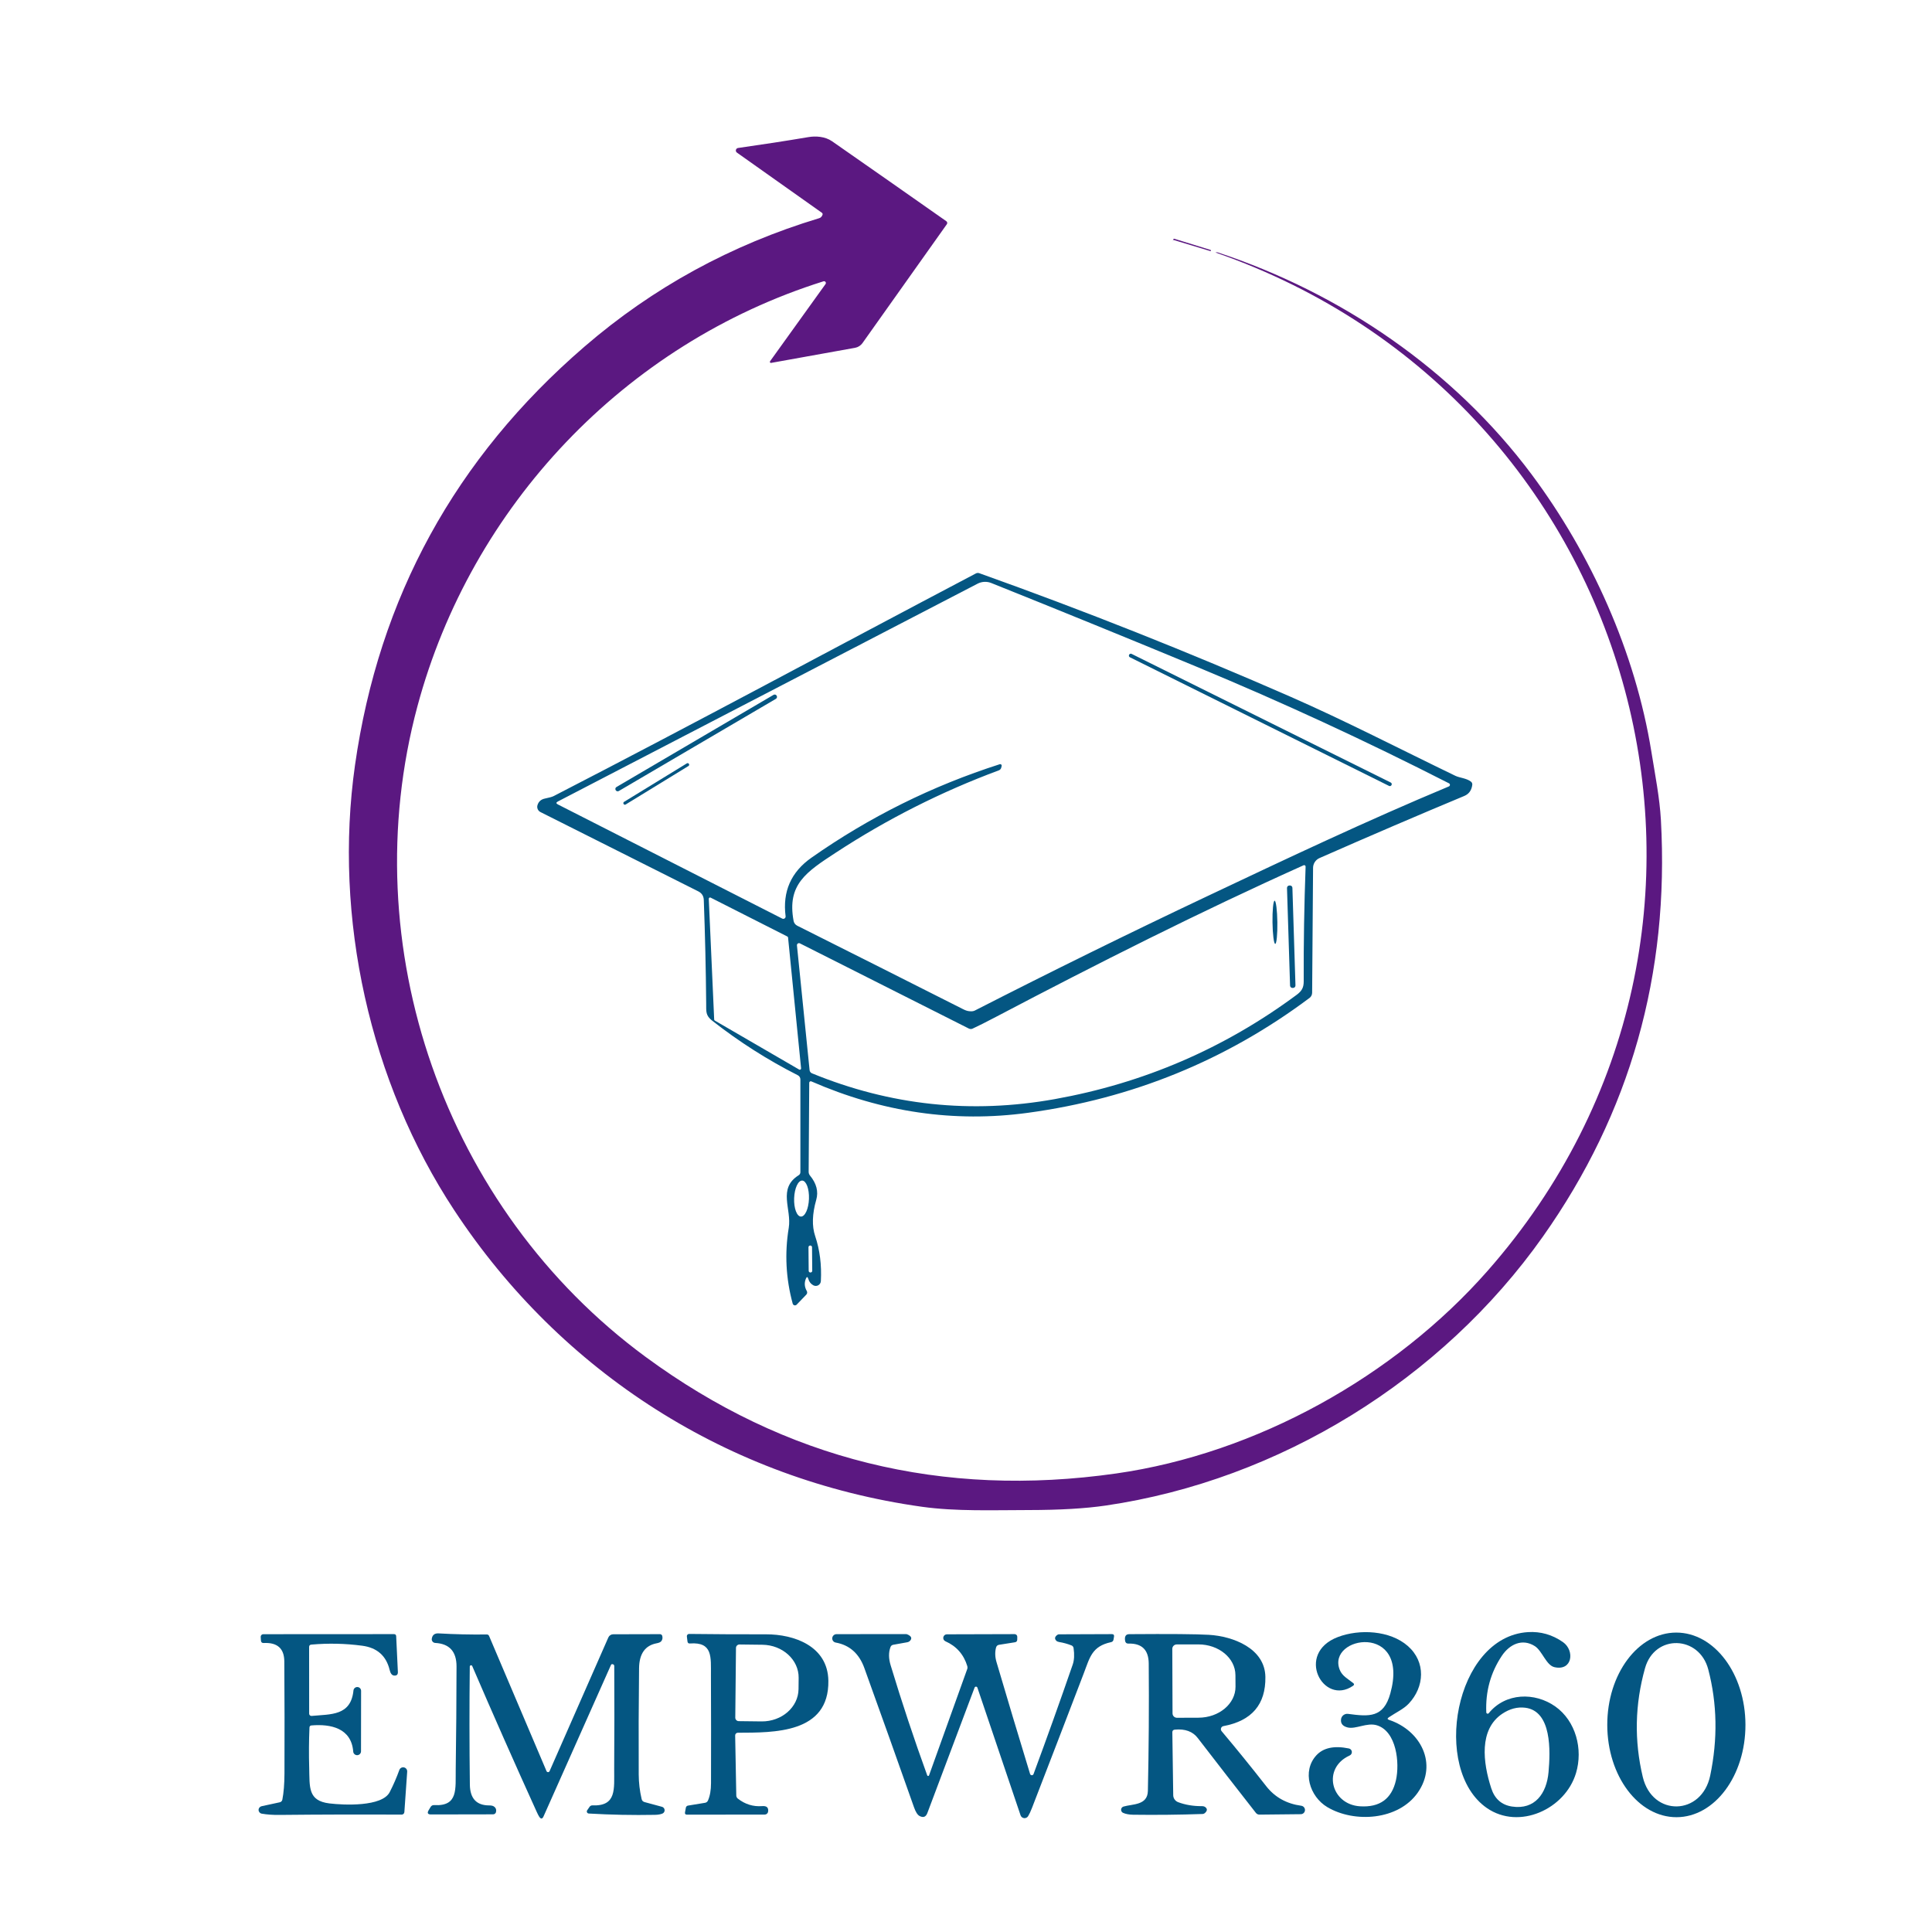
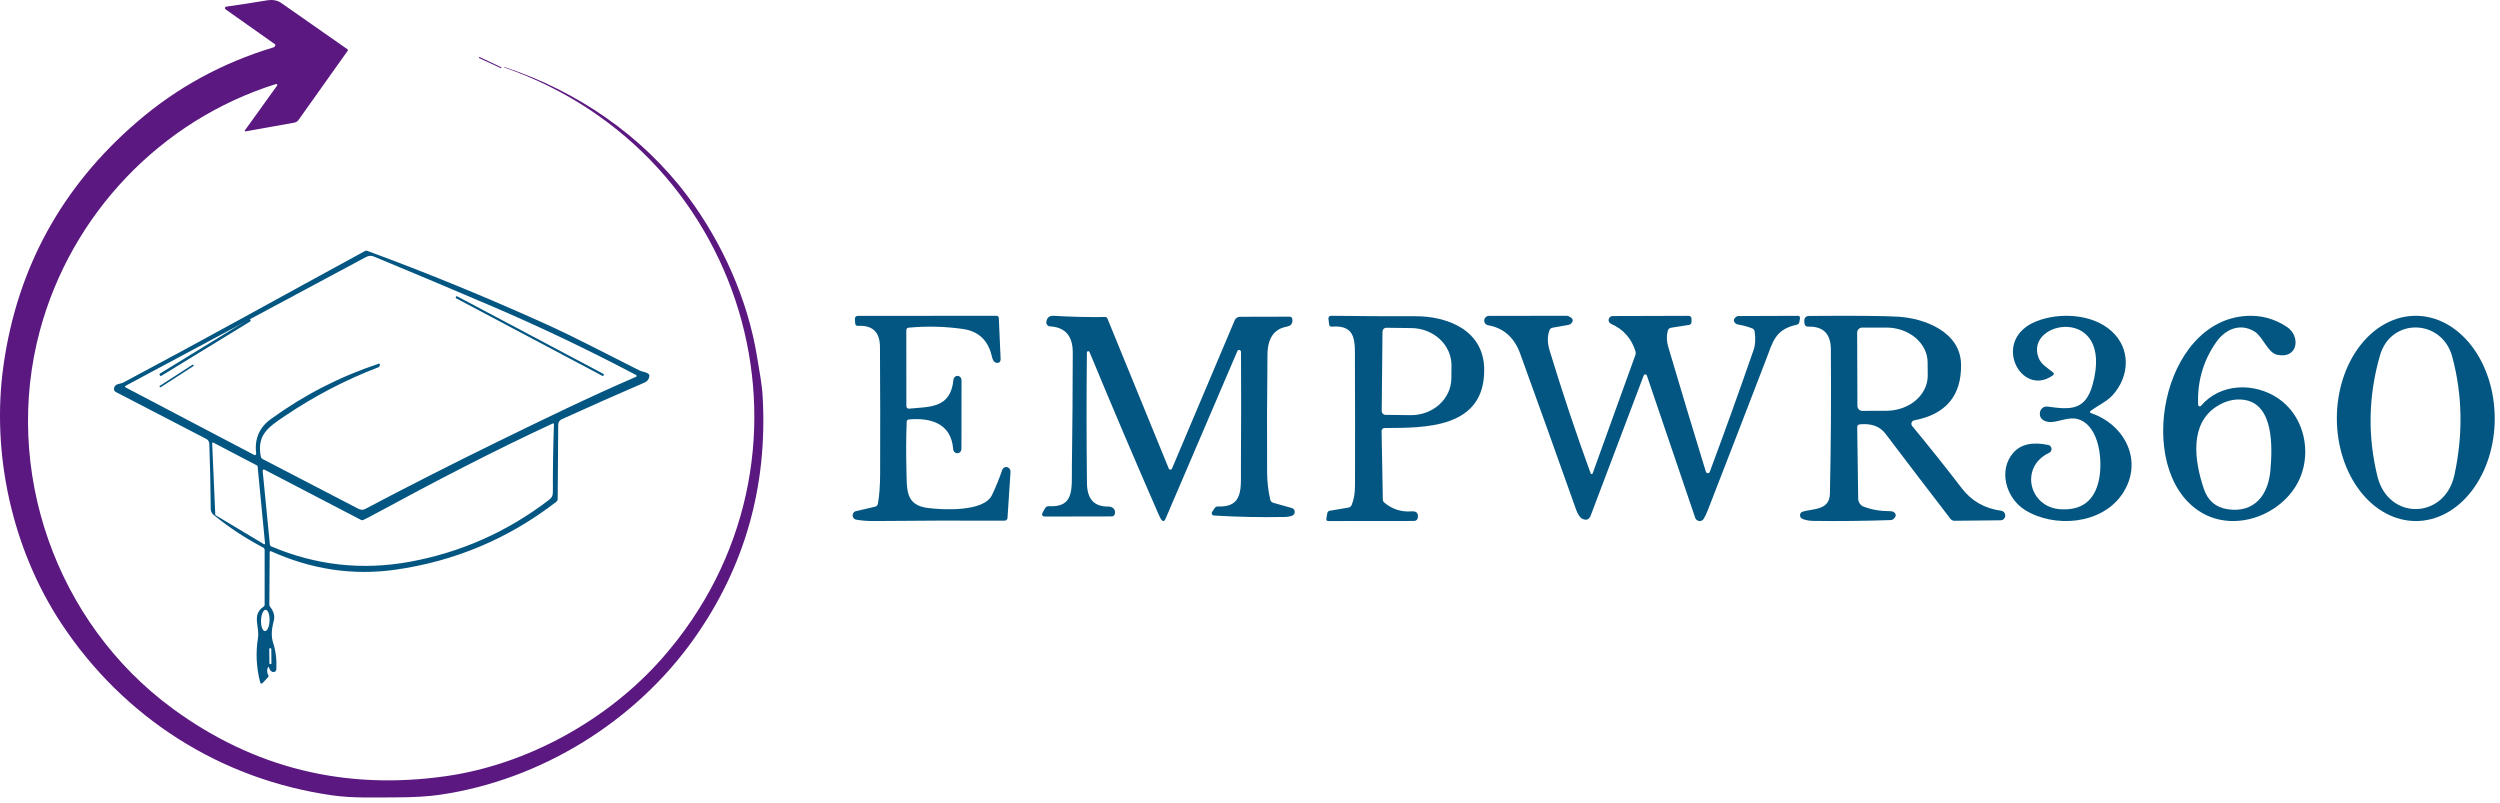
- <svg xmlns="http://www.w3.org/2000/svg" version="1.1" viewBox="0.00 0.00 500.00 500.00">
-   <path fill="#5b1881" d="   M 213.65 73.51   A 0.47 0.46 9.1 0 0 213.13 72.80   C 161.68 88.96 121.95 131.01 108.04 182.75   C 91.36 244.78 115.00 312.87 167.11 351.18   Q 221.26 390.98 288.89 381.33   C 325.09 376.16 360.90 356.27 385.00 328.88   C 462.70 240.57 425.34 103.85 314.66 65.38   Q 314.51 65.33 314.66 65.32   Q 314.80 65.31 314.94 65.30   Q 315.02 65.28 315.11 65.31   C 347.06 75.86 376.21 95.74 396.40 122.80   C 411.74 143.35 423.23 168.76 427.38 194.57   C 428.32 200.42 429.52 206.48 429.84 212.18   Q 433.18 272.09 399.30 320.03   C 373.13 357.05 331.14 383.03 286.19 389.63   Q 278.30 390.79 266.24 390.80   C 257.03 390.81 247.37 391.18 238.60 389.95   C 188.60 382.95 145.27 355.27 117.58 313.24   C 95.69 280.03 86.27 237.45 91.87 198.05   Q 101.12 132.97 151.24 89.73   Q 177.80 66.80 212.00 56.47   Q 212.33 56.37 212.52 56.16   Q 212.76 55.90 212.87 55.58   A 0.45 0.44 -63.2 0 0 212.71 55.07   L 190.71 39.49   A 0.66 0.66 0.0 0 1 191.00 38.30   Q 200.40 36.97 209.24 35.48   C 211.06 35.17 213.51 35.29 215.34 36.56   Q 230.12 46.86 244.91 57.25   A 0.56 0.55 36.0 0 1 245.04 58.03   L 223.21 88.79   A 3.02 3.00 -77.4 0 1 221.30 90.01   L 199.55 93.92   A 0.28 0.26 -76.3 0 1 199.30 93.48   L 213.65 73.51   Z" />
-   <path fill="#5b1881" d="   M 303.93 61.80   L 313.30 64.69   Q 313.42 64.72 313.36 64.94   Q 313.36 64.95 313.36 64.96   Q 313.34 65.01 313.34 65.01   L 303.72 62.10   Q 303.64 62.08 303.61 62.16   Q 303.27 63.13 303.66 61.95   Q 303.72 61.74 303.93 61.80   Z" />
-   <path fill="#045682" d="   M 208.53 331.00   Q 207.92 332.58 208.79 334.10   A 0.79 0.79 0.0 0 1 208.67 335.05   L 206.18 337.64   A 0.61 0.61 0.0 0 1 205.15 337.38   Q 202.50 327.67 204.13 317.75   C 204.92 312.89 201.20 307.61 206.68 304.16   Q 207.14 303.87 207.14 303.33   L 207.14 279.36   A 1.22 1.22 0.0 0 0 206.47 278.27   Q 194.80 272.37 184.31 264.15   C 182.58 262.79 182.78 261.78 182.76 259.75   Q 182.64 246.32 182.14 232.90   Q 182.08 231.37 180.71 230.68   L 139.87 210.16   A 1.51 1.51 0.0 0 1 139.10 208.37   Q 139.53 206.96 141.05 206.66   Q 142.72 206.32 143.30 206.02   C 179.89 187.17 216.11 167.59 252.53 148.42   Q 252.98 148.18 253.46 148.35   Q 294.29 162.93 333.97 180.31   C 348.06 186.48 362.44 193.92 376.65 200.78   C 377.74 201.31 379.51 201.38 380.67 202.28   Q 381.09 202.61 381.02 203.14   Q 380.74 205.25 378.96 205.99   Q 361.11 213.43 341.48 222.07   A 2.79 2.78 -11.8 0 0 339.82 224.60   L 339.58 256.91   A 1.70 1.70 0.0 0 1 338.90 258.27   Q 306.52 282.49 265.99 288.00   Q 237.49 291.87 209.97 279.86   A 0.39 0.39 0.0 0 0 209.43 280.21   L 209.28 303.24   Q 209.27 303.81 209.64 304.25   Q 212.16 307.32 211.24 310.52   Q 209.67 316.03 210.96 319.88   Q 212.77 325.27 212.44 331.54   A 1.32 1.32 0.0 0 1 210.48 332.63   Q 209.53 332.11 209.21 331.03   Q 208.91 330.01 208.53 331.00   Z   M 259.23 198.22   L 259.13 198.64   Q 259.00 199.18 258.48 199.37   Q 236.16 207.67 216.30 220.67   C 208.62 225.69 203.64 228.92 205.38 238.32   A 1.76 1.75 -82.1 0 0 206.32 239.57   Q 227.65 250.26 249.28 261.19   Q 250.08 261.60 250.71 261.68   Q 251.71 261.82 252.26 261.54   Q 282.05 246.31 312.30 232.00   C 333.09 222.16 353.79 212.37 374.98 203.52   A 0.44 0.44 0.0 0 0 375.01 202.73   Q 342.80 186.29 309.76 172.58   Q 283.01 161.49 256.53 150.88   A 4.26 4.26 0.0 0 0 252.99 151.06   L 144.38 207.42   Q 143.63 207.81 144.38 208.19   L 202.44 237.73   A 0.60 0.60 0.0 0 0 203.31 237.11   Q 202.09 227.52 209.99 221.98   Q 232.47 206.19 258.74 197.78   A 0.38 0.37 -2.4 0 1 259.23 198.22   Z   M 337.37 223.93   C 310.52 235.99 283.99 249.38 257.94 263.07   Q 253.76 265.27 251.70 266.21   A 1.12 1.10 45.6 0 1 250.74 266.19   L 207.01 244.14   A 0.53 0.53 0.0 0 0 206.25 244.67   L 209.52 276.95   A 1.00 1.00 0.0 0 0 210.13 277.77   Q 240.58 290.26 272.98 284.45   Q 307.49 278.26 335.55 257.48   C 336.89 256.49 337.40 255.61 337.40 254.00   Q 337.34 239.25 337.89 224.28   A 0.37 0.37 0.0 0 0 337.37 223.93   Z   M 184.83 263.86   A 0.33 0.33 0.0 0 0 185.00 264.13   L 206.82 276.80   A 0.33 0.33 0.0 0 0 207.32 276.48   L 203.95 242.63   A 0.33 0.33 0.0 0 0 203.77 242.37   L 183.90 232.30   A 0.33 0.33 0.0 0 0 183.43 232.60   L 184.83 263.86   Z   M 207.277 314.847   A 4.66 1.92 92.0 0 0 209.359 310.257   A 4.66 1.92 92.0 0 0 207.603 305.533   A 4.66 1.92 92.0 0 0 205.521 310.123   A 4.66 1.92 92.0 0 0 207.277 314.847   Z   M 210.153 322.776   A 0.44 0.44 0.0 0 0 209.709 322.34   L 209.669 322.34   A 0.44 0.44 0.0 0 0 209.233 322.784   L 209.287 328.884   A 0.44 0.44 0.0 0 0 209.731 329.32   L 209.77 329.32   A 0.44 0.44 0.0 0 0 210.207 328.876   L 210.153 322.776   Z" />
-   <rect fill="#045682" x="-37.91" y="-0.49" transform="translate(326.17,186.31) rotate(26.4)" width="75.82" height="0.98" rx="0.47" />
-   <rect fill="#045682" x="-24.15" y="-0.60" transform="translate(180.17,192.27) rotate(-30.4)" width="48.30" height="1.20" rx="0.58" />
-   <rect fill="#045682" x="-9.92" y="-0.40" transform="translate(169.84,202.88) rotate(-31.5)" width="19.84" height="0.80" rx="0.39" />
-   <rect fill="#045682" x="-0.70" y="-13.26" transform="translate(334.17,242.42) rotate(-1.8)" width="1.40" height="26.52" rx="0.62" />
-   <ellipse fill="#045682" cx="0.00" cy="0.00" transform="translate(329.95,238.69) rotate(89.2)" rx="5.59" ry="0.63" />
-   <path fill="#045682" d="   M 359.50 445.11   C 367.68 447.84 372.12 456.46 366.93 463.91   C 361.91 471.11 350.51 471.83 343.54 467.70   C 338.90 464.96 336.91 458.37 340.67 454.28   Q 343.39 451.33 349.09 452.50   A 0.96 0.96 0.0 0 1 349.29 454.32   C 342.10 457.58 344.40 467.00 351.98 467.47   Q 359.63 467.95 361.27 460.72   C 362.28 456.24 361.42 448.08 356.35 446.51   C 353.77 445.71 350.88 447.59 348.75 447.06   Q 346.85 446.58 347.06 444.95   A 1.62 1.61 7.4 0 1 348.88 443.55   C 354.35 444.28 358.06 444.59 359.81 438.28   C 364.93 419.83 343.32 423.37 346.71 432.12   C 347.34 433.75 348.84 434.49 350.19 435.56   Q 350.67 435.93 350.17 436.28   C 342.44 441.60 335.10 427.90 346.25 423.66   C 351.82 421.54 359.73 421.93 364.34 425.98   C 369.06 430.11 368.68 436.58 364.55 440.93   C 363.25 442.31 361.17 443.25 359.40 444.46   Q 358.80 444.88 359.50 445.11   Z" />
-   <path fill="#045682" d="   M 384.65 443.15   A 0.36 0.36 0.0 0 0 385.29 443.37   C 389.62 438.04 397.23 437.89 402.52 441.64   C 407.82 445.40 409.73 452.69 407.87 458.87   C 405.06 468.24 393.13 473.66 384.82 467.93   C 370.42 458.00 376.42 423.59 395.43 422.39   Q 400.35 422.08 404.50 424.98   C 407.57 427.13 406.98 432.52 402.29 431.46   C 400.16 430.98 399.13 427.25 397.22 426.02   C 393.97 423.95 390.67 425.52 388.65 428.56   Q 384.31 435.09 384.65 443.15   Z   M 385.93 462.79   Q 387.26 466.91 391.29 467.53   C 397.22 468.43 400.28 464.15 400.76 458.62   C 401.25 453.15 401.62 442.83 394.74 441.96   Q 391.70 441.58 388.80 443.51   C 382.70 447.57 383.78 456.17 385.93 462.79   Z" />
-   <path fill="#045682" d="   M 433.882 470.29   A 23.89 17.88 89.9 0 1 415.96 446.431   A 23.89 17.88 89.9 0 1 433.798 422.51   A 23.89 17.88 89.9 0 1 451.72 446.369   A 23.89 17.88 89.9 0 1 433.882 470.29   Z   M 425.73 431.73   Q 421.79 445.78 425.15 459.88   C 427.63 470.25 440.43 469.94 442.60 459.52   Q 445.56 445.32 442.10 432.06   C 439.80 423.21 428.23 422.81 425.73 431.73   Z" />
-   <path fill="#045682" d="   M 80.00 426.24   L 80.01 443.50   A 0.59 0.58 -3.1 0 0 80.66 444.08   C 85.62 443.61 90.83 444.10 91.48 437.46   A 0.99 0.99 0.0 0 1 93.45 437.55   L 93.43 453.19   A 1.01 1.01 0.0 0 1 91.41 453.27   C 90.92 447.25 85.62 446.12 80.62 446.54   Q 80.11 446.58 80.09 447.09   Q 79.87 452.30 80.02 457.51   C 80.16 462.51 79.65 466.03 85.23 466.72   C 88.99 467.18 98.90 467.63 100.86 463.79   Q 102.29 461.01 103.34 458.09   A 1.05 1.05 0.0 0 1 105.38 458.52   L 104.65 468.97   A 0.69 0.69 0.0 0 1 103.95 469.62   Q 88.22 469.54 72.38 469.70   Q 69.73 469.73 67.72 469.37   A 0.98 0.98 0.0 0 1 67.69 467.45   L 72.40 466.43   A 0.85 0.85 0.0 0 0 73.07 465.76   Q 73.60 463.07 73.62 459.00   Q 73.68 444.49 73.58 429.98   Q 73.55 424.94 68.24 425.21   Q 67.57 425.24 67.53 424.56   L 67.47 423.63   A 0.66 0.66 0.0 0 1 68.13 422.93   L 101.95 422.91   Q 102.50 422.91 102.53 423.45   L 102.97 432.69   Q 103.02 433.74 101.97 433.63   Q 101.16 433.54 100.84 432.18   Q 99.51 426.67 93.73 425.91   Q 87.18 425.04 80.57 425.62   Q 80.00 425.67 80.00 426.24   Z" />
-   <path fill="#045682" d="   M 158.47 430.68   Q 158.22 430.67 158.12 430.89   L 140.67 470.08   Q 140.20 471.13 139.56 470.18   Q 139.31 469.81 138.91 468.93   Q 130.39 450.17 122.22 431.19   A 0.33 0.33 0.0 0 0 121.58 431.32   Q 121.41 446.50 121.60 461.86   Q 121.67 467.22 126.57 467.24   Q 127.41 467.24 127.80 467.50   Q 128.57 468.01 128.37 468.94   A 0.77 0.77 0.0 0 1 127.62 469.55   L 111.54 469.58   Q 110.30 469.58 110.92 468.51   L 111.42 467.67   Q 111.74 467.12 112.37 467.16   C 118.64 467.50 117.86 462.99 117.94 457.93   Q 118.13 444.59 118.15 431.27   Q 118.15 425.49 112.64 425.19   A 0.95 0.95 0.0 0 1 111.75 424.07   Q 111.99 422.64 113.51 422.72   Q 119.77 423.08 125.97 423.00   Q 126.41 422.99 126.58 423.40   L 141.44 458.37   A 0.43 0.43 0.0 0 0 142.23 458.37   L 157.44 423.77   A 1.38 1.37 11.8 0 1 158.70 422.95   L 170.80 422.92   A 0.61 0.61 0.0 0 1 171.39 423.37   Q 171.60 424.19 171.12 424.76   Q 170.81 425.12 169.95 425.28   Q 165.45 426.12 165.39 431.76   Q 165.23 445.50 165.30 459.25   Q 165.32 462.45 166.05 465.58   Q 166.19 466.21 166.82 466.38   L 171.33 467.60   A 0.93 0.93 0.0 0 1 171.44 469.35   Q 170.68 469.66 169.50 469.68   Q 160.93 469.84 152.37 469.34   A 0.54 0.54 0.0 0 1 151.96 468.50   L 152.59 467.59   A 0.86 0.85 17.8 0 1 153.31 467.23   C 159.64 467.48 158.92 462.97 158.95 457.85   Q 159.04 444.51 158.97 431.18   Q 158.97 430.97 158.86 430.85   Q 158.70 430.69 158.47 430.68   Z" />
-   <path fill="#045682" d="   M 190.26 449.14   L 190.55 464.68   A 1.06 1.04 19.0 0 0 190.95 465.48   Q 193.78 467.69 197.25 467.42   Q 199.03 467.28 198.78 468.88   A 0.88 0.87 4.6 0 1 197.91 469.61   L 177.79 469.63   Q 177.18 469.63 177.28 469.03   L 177.50 467.83   A 0.66 0.66 0.0 0 1 178.04 467.29   L 182.48 466.56   A 0.99 0.98 6.6 0 0 183.22 465.98   Q 184.01 464.18 184.01 461.50   Q 184.05 447.52 183.99 433.55   C 183.97 428.87 184.51 424.89 178.56 425.33   Q 177.99 425.38 177.92 424.81   L 177.76 423.51   A 0.58 0.58 0.0 0 1 178.34 422.86   Q 188.31 422.98 198.24 422.96   C 205.50 422.94 214.25 425.99 214.38 434.98   C 214.59 448.65 200.30 448.39 190.95 448.43   A 0.69 0.69 0.0 0 0 190.26 449.14   Z   M 190.47 426.49   L 190.29 444.52   A 0.90 0.90 0.0 0 0 191.18 445.43   L 197.09 445.50   A 9.49 8.46 0.6 0 0 206.66 437.14   L 206.69 434.22   A 9.49 8.46 0.6 0 0 197.29 425.66   L 191.38 425.59   A 0.90 0.90 0.0 0 0 190.47 426.49   Z" />
-   <path fill="#045682" d="   M 239.96 459.45   A 0.25 0.25 0.0 0 0 240.44 459.45   L 250.32 431.94   A 1.23 1.16 48.2 0 0 250.34 431.20   Q 248.96 426.66 244.67 424.76   A 0.94 0.94 0.0 0 1 245.05 422.96   L 262.59 422.91   A 0.68 0.68 0.0 0 1 263.27 423.60   L 263.26 424.34   Q 263.24 424.93 262.66 425.02   L 258.56 425.67   Q 257.93 425.78 257.77 426.40   Q 257.31 428.18 257.90 430.16   Q 262.12 444.49 266.58 459.09   A 0.48 0.47 46.8 0 0 267.48 459.12   Q 272.67 445.12 277.62 430.78   Q 278.21 429.07 277.84 426.51   A 0.86 0.85 -83.6 0 0 277.30 425.83   Q 275.71 425.21 274.09 424.95   Q 273.63 424.87 273.38 424.63   Q 272.62 423.86 273.61 423.12   A 0.79 0.77 -63.1 0 1 274.08 422.96   L 287.77 422.91   Q 288.40 422.91 288.31 423.53   L 288.18 424.31   Q 288.09 424.87 287.53 424.99   C 282.57 426.06 282.06 428.93 280.47 433.08   Q 273.81 450.50 267.07 467.91   Q 266.56 469.23 266.08 470.02   A 1.09 1.09 0.0 0 1 264.12 469.80   L 252.95 436.76   A 0.39 0.39 0.0 0 0 252.22 436.75   L 240.00 469.21   Q 239.42 470.75 237.97 469.97   Q 237.18 469.54 236.54 467.71   Q 230.18 449.67 223.69 431.68   Q 221.66 426.06 216.27 425.09   A 1.10 1.09 -39.8 0 1 216.47 422.92   L 234.49 422.90   A 0.70 0.65 -33.0 0 1 234.72 422.94   Q 236.42 423.63 235.52 424.63   Q 235.24 424.94 234.72 425.03   Q 232.97 425.35 231.20 425.66   Q 230.64 425.75 230.45 426.28   Q 229.69 428.34 230.50 430.98   Q 234.88 445.46 239.96 459.45   Z" />
-   <path fill="#045682" d="   M 303.40 448.32   L 303.63 464.60   A 1.96 1.95 9.9 0 0 304.90 466.40   Q 307.69 467.45 311.04 467.43   Q 311.58 467.43 311.90 467.66   Q 312.80 468.33 311.84 469.20   A 1.03 1.01 -66.2 0 1 311.19 469.46   Q 302.03 469.77 293.24 469.65   Q 291.66 469.62 290.64 469.16   A 0.87 0.87 0.0 0 1 290.75 467.54   C 293.09 466.84 296.98 467.27 297.07 463.50   Q 297.43 447.00 297.29 430.50   Q 297.24 425.21 292.03 425.36   Q 291.30 425.38 291.18 424.66   Q 290.89 422.93 292.25 422.92   Q 308.01 422.80 312.87 423.09   C 319.11 423.46 327.37 426.58 327.48 433.99   Q 327.64 444.67 316.61 446.72   A 0.80 0.80 0.0 0 0 316.15 448.02   Q 322.01 454.99 327.70 462.27   Q 331.05 466.55 336.78 467.33   A 1.10 1.09 48.5 0 1 336.65 469.51   L 325.96 469.62   Q 325.38 469.62 325.02 469.17   Q 317.44 459.49 309.97 449.79   Q 308.02 447.25 304.03 447.63   Q 303.40 447.69 303.40 448.32   Z   M 303.39 426.73   L 303.45 443.43   A 1.14 1.14 0.0 0 0 304.59 444.56   L 310.18 444.54   A 9.59 7.99 -0.2 0 0 319.75 436.52   L 319.73 433.52   A 9.59 7.99 -0.2 0 0 310.12 425.57   L 304.53 425.58   A 1.14 1.14 0.0 0 0 303.39 426.73   Z" />
+ <svg xmlns="http://www.w3.org/2000/svg" width="190" height="61" viewBox="0 0 190 61" fill="none">
+   <path d="M158.955 31.409C161.534 32.3 162.933 35.111 161.297 37.541C159.715 39.889 156.122 40.124 153.925 38.777C152.463 37.883 151.836 35.734 153.021 34.4C153.592 33.758 154.477 33.565 155.675 33.819C155.738 33.832 155.795 33.866 155.839 33.915C155.882 33.964 155.909 34.026 155.916 34.092C155.923 34.158 155.91 34.225 155.878 34.283C155.846 34.341 155.796 34.386 155.738 34.413C153.472 35.476 154.196 38.549 156.585 38.702C158.193 38.806 159.169 38.072 159.513 36.5C159.832 35.039 159.561 32.378 157.963 31.866C157.15 31.605 156.239 32.218 155.567 32.045C155.168 31.941 154.991 31.711 155.035 31.357C155.043 31.288 155.064 31.221 155.098 31.161C155.131 31.101 155.175 31.048 155.229 31.005C155.282 30.963 155.343 30.932 155.408 30.914C155.473 30.896 155.541 30.891 155.608 30.9C157.332 31.138 158.502 31.239 159.053 29.181C160.667 23.164 153.856 24.319 154.924 27.172C155.123 27.704 155.596 27.945 156.021 28.294C156.122 28.375 156.12 28.453 156.015 28.529C153.579 30.264 151.265 25.796 154.779 24.413C156.535 23.722 159.028 23.849 160.481 25.17C161.968 26.517 161.849 28.627 160.547 30.046C160.137 30.496 159.482 30.802 158.924 31.197C158.798 31.288 158.808 31.359 158.955 31.409Z" fill="#045682" />
+   <path d="M167.06 30.768C167.06 30.792 167.069 30.816 167.083 30.835C167.098 30.855 167.119 30.869 167.143 30.877C167.166 30.885 167.192 30.885 167.216 30.879C167.241 30.872 167.262 30.858 167.278 30.84C168.752 29.105 171.342 29.056 173.143 30.277C174.947 31.501 175.597 33.874 174.964 35.886C174.007 38.936 169.946 40.701 167.118 38.835C162.216 35.603 164.259 24.4 170.729 24.01C171.846 23.942 172.875 24.224 173.817 24.853C174.862 25.553 174.661 27.308 173.064 26.962C172.339 26.806 171.989 25.592 171.339 25.192C170.232 24.518 169.109 25.029 168.421 26.018C167.437 27.436 166.983 29.019 167.06 30.768ZM167.496 37.162C167.797 38.056 168.406 38.571 169.32 38.705C171.339 38.998 172.38 37.605 172.544 35.804C172.71 34.024 172.836 30.664 170.494 30.381C169.805 30.298 169.131 30.466 168.473 30.885C166.396 32.207 166.764 35.007 167.496 37.162Z" fill="#045682" />
+   <path d="M183.614 39.6C182.826 39.601 182.046 39.401 181.317 39.01C180.588 38.619 179.926 38.046 179.367 37.323C178.809 36.599 178.365 35.74 178.062 34.794C177.759 33.849 177.602 32.834 177.6 31.81C177.598 30.786 177.752 29.771 178.051 28.825C178.351 27.878 178.792 27.017 179.348 26.292C179.903 25.567 180.564 24.991 181.291 24.598C182.018 24.204 182.798 24.001 183.586 24C184.374 23.999 185.155 24.199 185.883 24.59C186.612 24.981 187.274 25.554 187.833 26.277C188.391 27.001 188.835 27.86 189.138 28.806C189.441 29.752 189.598 30.765 189.6 31.79C189.602 32.814 189.448 33.829 189.149 34.776C188.849 35.722 188.408 36.583 187.853 37.308C187.297 38.033 186.636 38.609 185.909 39.002C185.182 39.396 184.402 39.599 183.614 39.6ZM180.879 27.01C179.997 30.069 179.932 33.132 180.684 36.201C181.516 39.587 185.811 39.486 186.54 36.084C187.202 32.993 187.146 30.004 186.372 27.118C185.6 24.229 181.717 24.098 180.879 27.01Z" fill="#045682" />
+   <path d="M68.88 25.11L68.884 30.864C68.883 30.892 68.889 30.919 68.899 30.943C68.909 30.968 68.925 30.991 68.944 31.009C68.963 31.027 68.986 31.041 69.01 31.049C69.035 31.058 69.061 31.061 69.086 31.058C70.634 30.901 72.259 31.064 72.462 28.851C72.472 28.769 72.511 28.695 72.57 28.642C72.63 28.589 72.705 28.562 72.782 28.566C72.859 28.569 72.932 28.604 72.987 28.662C73.041 28.721 73.073 28.799 73.077 28.881L73.07 34.095C73.072 34.139 73.066 34.183 73.051 34.225C73.037 34.266 73.015 34.304 72.987 34.337C72.959 34.37 72.925 34.396 72.888 34.414C72.85 34.433 72.809 34.443 72.768 34.445C72.727 34.447 72.685 34.44 72.646 34.425C72.608 34.409 72.572 34.386 72.541 34.356C72.511 34.326 72.486 34.29 72.469 34.249C72.452 34.209 72.442 34.166 72.44 34.122C72.287 32.115 70.634 31.738 69.074 31.878C68.968 31.887 68.913 31.948 68.909 32.061C68.863 33.219 68.856 34.377 68.887 35.535C68.93 37.202 68.771 38.376 70.512 38.606C71.685 38.759 74.777 38.909 75.389 37.629C75.686 37.011 75.944 36.378 76.162 35.729C76.188 35.648 76.241 35.58 76.31 35.537C76.38 35.495 76.462 35.481 76.54 35.499C76.618 35.517 76.688 35.564 76.736 35.633C76.783 35.702 76.806 35.787 76.799 35.872L76.571 39.356C76.568 39.415 76.543 39.471 76.503 39.511C76.462 39.551 76.408 39.574 76.353 39.573C73.081 39.555 69.798 39.564 66.503 39.599C65.952 39.606 65.467 39.569 65.049 39.489C64.98 39.475 64.917 39.436 64.872 39.379C64.827 39.321 64.801 39.248 64.8 39.173C64.799 39.098 64.822 39.025 64.866 38.965C64.91 38.907 64.971 38.865 65.04 38.849L66.509 38.509C66.561 38.498 66.608 38.471 66.646 38.431C66.683 38.392 66.708 38.341 66.718 38.286C66.829 37.688 66.886 36.937 66.89 36.032C66.902 32.807 66.898 29.582 66.877 26.357C66.871 25.237 66.316 24.707 65.211 24.767C65.072 24.773 64.998 24.701 64.99 24.55L64.971 24.24C64.969 24.21 64.974 24.18 64.983 24.152C64.993 24.123 65.008 24.098 65.027 24.076C65.046 24.054 65.07 24.037 65.095 24.025C65.121 24.013 65.149 24.007 65.177 24.007L75.729 24C75.843 24 75.903 24.06 75.91 24.18L76.047 27.261C76.057 27.494 75.953 27.598 75.735 27.574C75.566 27.554 75.449 27.393 75.382 27.09C75.106 25.866 74.366 25.169 73.164 25C71.802 24.807 70.433 24.775 69.058 24.904C68.94 24.915 68.88 24.983 68.88 25.11Z" fill="#045682" />
+   <path d="M94.16 26.593C94.108 26.591 94.071 26.614 94.05 26.661L88.584 39.42C88.486 39.648 88.37 39.659 88.236 39.453C88.184 39.373 88.116 39.237 88.033 39.046C86.254 34.974 84.511 30.879 82.805 26.759C82.796 26.735 82.78 26.714 82.758 26.702C82.736 26.689 82.711 26.685 82.687 26.69C82.662 26.695 82.641 26.709 82.626 26.73C82.61 26.75 82.603 26.776 82.604 26.801C82.569 30.096 82.571 33.41 82.61 36.744C82.625 37.908 83.144 38.492 84.167 38.496C84.343 38.496 84.471 38.524 84.552 38.581C84.713 38.691 84.773 38.847 84.731 39.049C84.72 39.105 84.69 39.156 84.647 39.192C84.605 39.228 84.551 39.248 84.496 39.248L79.459 39.258C79.2 39.258 79.135 39.142 79.265 38.909L79.421 38.636C79.488 38.517 79.588 38.461 79.719 38.47C81.683 38.581 81.439 37.112 81.464 35.465C81.504 32.569 81.525 29.676 81.53 26.785C81.53 25.53 80.954 24.871 79.804 24.805C79.761 24.803 79.72 24.792 79.682 24.772C79.644 24.752 79.611 24.724 79.585 24.689C79.558 24.654 79.539 24.614 79.529 24.572C79.519 24.529 79.517 24.484 79.525 24.441C79.575 24.131 79.759 23.984 80.076 24.001C81.383 24.079 82.684 24.11 83.979 24.093C84.071 24.09 84.135 24.134 84.17 24.223L88.825 35.608C88.836 35.633 88.853 35.655 88.875 35.67C88.897 35.685 88.923 35.693 88.949 35.693C88.975 35.693 89.001 35.685 89.023 35.67C89.045 35.655 89.062 35.633 89.073 35.608L93.837 24.343C93.871 24.264 93.926 24.196 93.996 24.149C94.066 24.102 94.148 24.076 94.232 24.076L98.022 24.067C98.064 24.066 98.105 24.081 98.139 24.107C98.172 24.134 98.196 24.171 98.207 24.213C98.251 24.391 98.223 24.542 98.123 24.666C98.058 24.744 97.936 24.8 97.756 24.835C96.817 25.017 96.34 25.72 96.328 26.945C96.294 29.927 96.285 32.91 96.3 35.895C96.304 36.589 96.382 37.276 96.534 37.955C96.564 38.092 96.644 38.179 96.776 38.216L98.189 38.613C98.246 38.63 98.298 38.666 98.336 38.714C98.373 38.763 98.396 38.823 98.4 38.885C98.403 38.948 98.388 39.01 98.357 39.063C98.325 39.117 98.278 39.158 98.223 39.183C98.064 39.25 97.862 39.286 97.615 39.29C95.826 39.325 94.037 39.288 92.249 39.18C92.22 39.177 92.191 39.167 92.166 39.15C92.142 39.133 92.122 39.109 92.109 39.081C92.096 39.054 92.09 39.023 92.092 38.992C92.094 38.961 92.104 38.932 92.121 38.906L92.318 38.61C92.343 38.573 92.377 38.543 92.416 38.522C92.456 38.502 92.499 38.492 92.544 38.493C94.527 38.574 94.301 37.106 94.31 35.439C94.329 32.543 94.331 29.649 94.317 26.756C94.317 26.71 94.305 26.674 94.282 26.648C94.249 26.614 94.208 26.595 94.16 26.593Z" fill="#045682" />
+   <path d="M105.001 32.766L105.095 37.949C105.096 38 105.108 38.051 105.13 38.097C105.153 38.143 105.185 38.184 105.224 38.216C105.834 38.707 106.513 38.923 107.261 38.863C107.645 38.832 107.81 38.994 107.756 39.35C107.745 39.418 107.711 39.48 107.659 39.525C107.608 39.569 107.542 39.593 107.474 39.593L100.969 39.6C100.838 39.6 100.783 39.533 100.805 39.4L100.876 39C100.883 38.955 100.904 38.913 100.935 38.881C100.966 38.849 101.007 38.827 101.05 38.819L102.486 38.576C102.538 38.567 102.588 38.544 102.63 38.51C102.671 38.477 102.704 38.433 102.725 38.383C102.895 37.982 102.98 37.484 102.98 36.888C102.989 33.78 102.987 30.672 102.974 27.566C102.968 26.005 103.142 24.677 101.218 24.824C101.096 24.835 101.027 24.777 101.012 24.65L100.96 24.217C100.957 24.189 100.959 24.162 100.967 24.136C100.975 24.109 100.988 24.085 101.006 24.065C101.024 24.044 101.046 24.028 101.07 24.017C101.094 24.006 101.121 24 101.147 24C103.296 24.027 105.441 24.038 107.581 24.033C109.928 24.027 112.757 25.044 112.799 28.043C112.867 32.602 108.247 32.516 105.224 32.529C105.194 32.529 105.165 32.535 105.137 32.547C105.11 32.559 105.085 32.577 105.064 32.599C105.043 32.621 105.027 32.647 105.016 32.675C105.005 32.704 105 32.735 105.001 32.766ZM105.069 25.211L105.011 31.225C105.01 31.264 105.018 31.303 105.032 31.34C105.046 31.376 105.067 31.41 105.094 31.438C105.12 31.466 105.152 31.488 105.187 31.504C105.223 31.52 105.26 31.528 105.299 31.528L107.209 31.552C108.023 31.56 108.805 31.27 109.385 30.748C109.966 30.225 110.296 29.511 110.303 28.763L110.313 27.789C110.317 27.419 110.241 27.051 110.091 26.707C109.94 26.363 109.717 26.049 109.435 25.784C109.153 25.519 108.817 25.307 108.446 25.162C108.075 25.016 107.677 24.938 107.274 24.934L105.363 24.911C105.325 24.91 105.287 24.918 105.251 24.933C105.215 24.947 105.183 24.969 105.155 24.997C105.128 25.025 105.106 25.058 105.091 25.095C105.077 25.132 105.069 25.171 105.069 25.211Z" fill="#045682" />
+   <path d="M120.887 35.969C120.892 35.986 120.903 36.001 120.917 36.011C120.931 36.022 120.948 36.028 120.966 36.028C120.984 36.028 121.001 36.022 121.016 36.011C121.03 36.001 121.04 35.986 121.045 35.969L124.296 26.96C124.324 26.884 124.326 26.799 124.303 26.718C124 25.727 123.378 25.024 122.437 24.609C122.372 24.581 122.319 24.531 122.287 24.468C122.254 24.405 122.245 24.333 122.259 24.264C122.274 24.195 122.312 24.133 122.367 24.088C122.422 24.044 122.491 24.02 122.562 24.02L128.333 24.003C128.363 24.003 128.392 24.009 128.42 24.02C128.447 24.032 128.472 24.049 128.493 24.07C128.514 24.091 128.53 24.116 128.541 24.143C128.552 24.17 128.558 24.2 128.557 24.229L128.554 24.472C128.549 24.6 128.484 24.675 128.356 24.694L127.007 24.907C126.869 24.931 126.783 25.011 126.747 25.146C126.647 25.535 126.661 25.945 126.79 26.377C127.716 29.506 128.668 32.664 129.646 35.851C129.656 35.882 129.676 35.91 129.702 35.93C129.729 35.95 129.76 35.961 129.793 35.962C129.826 35.963 129.858 35.954 129.885 35.936C129.911 35.918 129.932 35.891 129.942 35.861C131.081 32.804 132.193 29.711 133.279 26.58C133.408 26.207 133.432 25.741 133.351 25.182C133.344 25.132 133.324 25.085 133.293 25.046C133.261 25.007 133.22 24.977 133.174 24.959C132.825 24.824 132.473 24.728 132.117 24.671C132.016 24.654 131.939 24.619 131.884 24.567C131.717 24.398 131.742 24.234 131.959 24.072C132.004 24.038 132.059 24.02 132.114 24.02L136.619 24.003C136.757 24.003 136.816 24.071 136.796 24.206L136.754 24.462C136.734 24.584 136.663 24.658 136.54 24.684C134.908 25.035 134.74 25.975 134.217 27.334C132.756 31.137 131.286 34.938 129.808 38.739C129.696 39.027 129.587 39.258 129.482 39.43C129.446 39.488 129.395 39.534 129.333 39.564C129.272 39.594 129.204 39.605 129.136 39.598C129.069 39.59 129.005 39.564 128.952 39.521C128.899 39.479 128.859 39.422 128.837 39.358L125.161 28.539C125.153 28.514 125.136 28.493 125.115 28.478C125.094 28.463 125.069 28.455 125.042 28.454C125.016 28.454 124.991 28.462 124.969 28.476C124.947 28.491 124.931 28.511 124.921 28.535L120.9 39.165C120.773 39.501 120.55 39.584 120.232 39.414C120.059 39.32 119.902 39.073 119.762 38.674C118.367 34.735 116.957 30.803 115.534 26.875C115.088 25.648 114.275 24.929 113.092 24.717C113.004 24.701 112.926 24.653 112.872 24.582C112.819 24.512 112.793 24.424 112.802 24.335C112.81 24.247 112.851 24.164 112.917 24.103C112.983 24.042 113.069 24.008 113.158 24.007L119.087 24C119.113 24 119.139 24.005 119.163 24.013C119.536 24.164 119.624 24.348 119.426 24.567C119.365 24.634 119.277 24.678 119.163 24.698C118.779 24.767 118.393 24.836 118.005 24.904C117.882 24.924 117.8 24.991 117.758 25.107C117.591 25.557 117.597 26.07 117.774 26.646C118.735 29.807 119.773 32.915 120.887 35.969Z" fill="#045682" />
+   <path d="M141.148 32.479L141.223 37.906C141.225 38.036 141.266 38.163 141.34 38.27C141.414 38.377 141.518 38.459 141.639 38.505C142.249 38.739 142.92 38.853 143.652 38.849C143.77 38.849 143.864 38.874 143.934 38.925C144.13 39.074 144.124 39.245 143.914 39.439C143.855 39.493 143.779 39.523 143.701 39.526C141.699 39.594 139.738 39.615 137.817 39.589C137.472 39.582 137.188 39.528 136.965 39.425C136.913 39.401 136.869 39.361 136.84 39.31C136.81 39.26 136.797 39.201 136.801 39.143C136.805 39.084 136.826 39.029 136.862 38.983C136.897 38.937 136.946 38.903 137.001 38.886C137.768 38.652 139.043 38.795 139.073 37.539C139.151 33.872 139.175 30.205 139.145 26.538C139.134 25.363 138.559 24.792 137.421 24.825C137.261 24.829 137.168 24.752 137.142 24.592C137.079 24.207 137.195 24.014 137.493 24.012C140.937 23.985 143.19 24.004 144.252 24.068C146.297 24.192 149.005 25.232 149.041 27.702C149.076 30.075 147.888 31.49 145.478 31.945C145.433 31.954 145.391 31.975 145.357 32.005C145.322 32.035 145.296 32.074 145.28 32.118C145.265 32.162 145.262 32.209 145.27 32.255C145.278 32.3 145.298 32.343 145.327 32.379C146.608 33.928 147.87 35.511 149.113 37.129C149.845 38.08 150.837 38.642 152.089 38.816C152.179 38.829 152.261 38.876 152.318 38.947C152.376 39.019 152.405 39.11 152.399 39.202C152.394 39.294 152.355 39.38 152.289 39.443C152.224 39.506 152.137 39.542 152.047 39.542L148.543 39.579C148.416 39.579 148.313 39.529 148.234 39.429C146.578 37.278 144.934 35.124 143.301 32.969C142.875 32.404 142.226 32.164 141.354 32.249C141.216 32.262 141.148 32.339 141.148 32.479ZM141.144 25.282L141.164 30.849C141.165 30.949 141.205 31.045 141.275 31.115C141.345 31.186 141.439 31.225 141.538 31.225L143.37 31.219C143.783 31.217 144.192 31.147 144.573 31.012C144.954 30.877 145.3 30.68 145.591 30.432C145.883 30.183 146.113 29.889 146.271 29.565C146.428 29.242 146.508 28.895 146.507 28.545L146.5 27.545C146.497 26.84 146.164 26.164 145.573 25.667C144.983 25.17 144.183 24.893 143.35 24.895L141.518 24.898C141.469 24.898 141.42 24.908 141.374 24.928C141.329 24.947 141.287 24.975 141.253 25.011C141.218 25.047 141.19 25.089 141.172 25.135C141.153 25.182 141.144 25.232 141.144 25.282Z" fill="#045682" />
+   <path d="M21.058 6.508C21.08 6.477 21.08 6.446 21.058 6.417C21.036 6.385 21.007 6.376 20.968 6.388C12.186 9.141 5.405 16.31 3.03 25.131C0.184 35.707 4.218 47.316 13.114 53.847C19.277 58.369 26.206 60.085 33.901 58.987C40.082 58.106 46.194 54.714 50.309 50.045C63.573 34.988 57.194 11.679 38.301 5.121C38.284 5.116 38.284 5.111 38.301 5.111C38.318 5.111 38.332 5.109 38.349 5.109C38.359 5.106 38.369 5.106 38.378 5.109C43.831 6.909 48.808 10.297 52.256 14.91C54.873 18.414 56.834 22.747 57.542 27.146C57.704 28.145 57.909 29.178 57.963 30.15C58.344 36.959 56.605 43.088 52.749 48.537C48.282 54.846 41.116 59.276 33.442 60.401C32.544 60.534 31.408 60.601 30.036 60.601C28.463 60.604 26.815 60.666 25.317 60.456C16.782 59.262 9.386 54.545 4.658 47.378C0.923 41.718 -0.686 34.457 0.27 27.74C1.321 20.344 4.701 14.189 10.406 9.274C13.428 6.668 16.885 4.776 20.778 3.603C20.814 3.591 20.843 3.574 20.865 3.55C20.894 3.521 20.913 3.487 20.925 3.451C20.937 3.415 20.927 3.386 20.898 3.364L17.142 0.708C17.101 0.679 17.086 0.638 17.098 0.589C17.11 0.541 17.142 0.512 17.192 0.505C18.263 0.353 19.299 0.194 20.306 0.025C20.616 -0.028 21.034 -0.009 21.348 0.208C23.029 1.379 24.711 2.554 26.395 3.736C26.448 3.772 26.455 3.818 26.417 3.869L22.691 9.112C22.609 9.225 22.5 9.295 22.365 9.322L18.652 9.988C18.632 9.993 18.615 9.985 18.606 9.966C18.594 9.947 18.596 9.93 18.608 9.913L21.058 6.508Z" fill="#5B1881" />
+   <path d="M36.451 4.333L38.085 5.108C38.1 5.116 38.102 5.138 38.095 5.176C38.095 5.18 38.095 5.18 38.095 5.184C38.092 5.191 38.092 5.195 38.092 5.195L36.414 4.413C36.404 4.413 36.399 4.417 36.394 4.432C36.354 4.603 36.359 4.584 36.404 4.375C36.411 4.337 36.426 4.322 36.451 4.333Z" fill="#5B1881" />
+   <path d="M20.345 50.767C20.278 50.949 20.293 51.129 20.39 51.306C20.424 51.364 20.416 51.421 20.369 51.47L19.95 51.92C19.924 51.949 19.89 51.959 19.852 51.949C19.812 51.939 19.788 51.915 19.779 51.876C19.481 50.75 19.424 49.615 19.607 48.468C19.738 47.623 19.114 46.706 20.035 46.107C20.085 46.075 20.112 46.026 20.112 45.964V41.803C20.112 41.717 20.074 41.653 20 41.613C18.691 40.93 17.448 40.115 16.273 39.164C15.982 38.926 16.015 38.751 16.013 38.4C15.999 36.845 15.963 35.292 15.908 33.739C15.901 33.56 15.82 33.432 15.668 33.353L8.799 29.791C8.744 29.762 8.704 29.717 8.68 29.661C8.656 29.602 8.651 29.541 8.671 29.479C8.718 29.317 8.828 29.219 8.999 29.184C9.185 29.145 9.311 29.106 9.377 29.071C15.53 25.799 21.621 22.401 27.745 19.074C27.795 19.045 27.847 19.043 27.902 19.062C32.479 20.747 36.992 22.598 41.442 24.61C43.81 25.681 46.229 26.971 48.618 28.162C48.802 28.256 49.099 28.265 49.294 28.423C49.342 28.462 49.361 28.511 49.354 28.573C49.323 28.816 49.206 28.98 49.006 29.066C47.007 29.929 44.905 30.857 42.704 31.857C42.518 31.943 42.425 32.088 42.425 32.297L42.385 37.906C42.385 38.004 42.347 38.083 42.271 38.142C38.641 40.945 34.552 42.665 30.008 43.304C26.814 43.751 23.672 43.279 20.588 41.891C20.566 41.881 20.547 41.884 20.528 41.896C20.507 41.908 20.497 41.928 20.497 41.95L20.471 45.947C20.471 46.014 20.49 46.072 20.533 46.124C20.816 46.478 20.904 46.842 20.802 47.212C20.626 47.849 20.609 48.392 20.754 48.836C20.957 49.461 21.04 50.136 21.004 50.861C21.002 50.9 20.99 50.937 20.971 50.971C20.95 51.003 20.923 51.03 20.89 51.05C20.857 51.07 20.821 51.08 20.783 51.08C20.742 51.08 20.707 51.07 20.673 51.05C20.566 50.991 20.497 50.898 20.459 50.772C20.426 50.654 20.388 50.652 20.345 50.767ZM28.873 27.718L28.856 27.791C28.84 27.853 28.804 27.897 28.747 27.916C26.243 28.877 23.879 30.11 21.652 31.614C20.362 32.486 19.524 33.046 19.817 34.68C19.833 34.779 19.888 34.85 19.974 34.896C22.366 36.132 24.774 37.385 27.2 38.648C27.288 38.697 27.369 38.724 27.44 38.734C27.552 38.751 27.638 38.741 27.7 38.709C31.039 36.948 34.404 35.238 37.796 33.582C41.292 31.875 44.774 30.174 48.337 28.639C48.366 28.624 48.38 28.602 48.383 28.57C48.383 28.538 48.371 28.516 48.342 28.501C44.732 26.597 41.073 24.853 37.37 23.268C34.371 21.983 31.386 20.728 28.418 19.499C28.216 19.416 28.016 19.428 27.823 19.531L9.558 29.314C9.475 29.361 9.475 29.405 9.558 29.45L19.322 34.577C19.357 34.597 19.393 34.594 19.426 34.57C19.46 34.545 19.474 34.511 19.469 34.469C19.331 33.358 19.705 32.484 20.593 31.843C23.111 30.015 25.845 28.614 28.79 27.641C28.813 27.634 28.835 27.639 28.854 27.656C28.873 27.673 28.878 27.693 28.873 27.718ZM42.014 32.182C37.498 34.275 33.036 36.599 28.656 38.975C28.187 39.23 27.838 39.412 27.607 39.52C27.552 39.545 27.497 39.545 27.445 39.518L20.09 35.69C20.059 35.673 20.028 35.675 20 35.697C19.971 35.717 19.959 35.746 19.962 35.781L20.512 41.385C20.519 41.454 20.554 41.5 20.614 41.527C24.029 42.972 27.552 43.36 31.184 42.687C35.054 41.97 38.56 40.41 41.706 38.004C41.933 37.832 42.018 37.68 42.018 37.4C42.011 35.695 42.04 33.975 42.099 32.241C42.102 32.218 42.092 32.199 42.073 32.187C42.054 32.174 42.035 32.172 42.014 32.182ZM16.361 39.112C16.361 39.134 16.37 39.149 16.389 39.159L20.059 41.358C20.078 41.37 20.097 41.37 20.116 41.358C20.138 41.346 20.145 41.326 20.143 41.304L19.576 35.427C19.574 35.407 19.564 35.39 19.545 35.383L16.204 33.634C16.184 33.626 16.168 33.626 16.151 33.639C16.134 33.648 16.125 33.666 16.125 33.685L16.361 39.112ZM20.136 47.964C20.224 47.967 20.302 47.891 20.371 47.736C20.44 47.579 20.478 47.389 20.485 47.166C20.492 46.942 20.469 46.751 20.409 46.591C20.352 46.431 20.278 46.35 20.19 46.345C20.1 46.343 20.021 46.419 19.955 46.576C19.886 46.731 19.848 46.92 19.84 47.144C19.833 47.367 19.857 47.559 19.914 47.719C19.974 47.878 20.045 47.959 20.136 47.964ZM20.619 49.34C20.619 49.288 20.593 49.264 20.545 49.264H20.538C20.488 49.264 20.464 49.291 20.464 49.34L20.474 50.399C20.474 50.451 20.5 50.475 20.547 50.475H20.554C20.604 50.475 20.628 50.451 20.628 50.399L20.619 49.34Z" fill="#045682" />
+   <path d="M34.752 22.524L45.845 28.407C45.892 28.432 45.904 28.469 45.88 28.517L45.878 28.524C45.854 28.574 45.819 28.587 45.773 28.562L34.68 22.679C34.636 22.656 34.624 22.619 34.647 22.569L34.65 22.561C34.673 22.514 34.706 22.501 34.752 22.524Z" fill="#045682" />
+   <path d="M12.176 28.377L18.898 24.262C18.952 24.23 18.996 24.242 19.029 24.299L19.032 24.306C19.064 24.362 19.052 24.408 18.996 24.442L12.276 28.555C12.22 28.589 12.176 28.577 12.145 28.519L12.141 28.514C12.108 28.455 12.12 28.411 12.176 28.377Z" fill="#045682" />
+   <path d="M12.154 29.318L14.625 27.721C14.66 27.699 14.686 27.706 14.707 27.742L14.709 27.744C14.729 27.78 14.722 27.808 14.69 27.83L12.217 29.427C12.184 29.45 12.156 29.443 12.137 29.407L12.135 29.404C12.113 29.368 12.12 29.341 12.154 29.318Z" fill="#045682" />
</svg>
